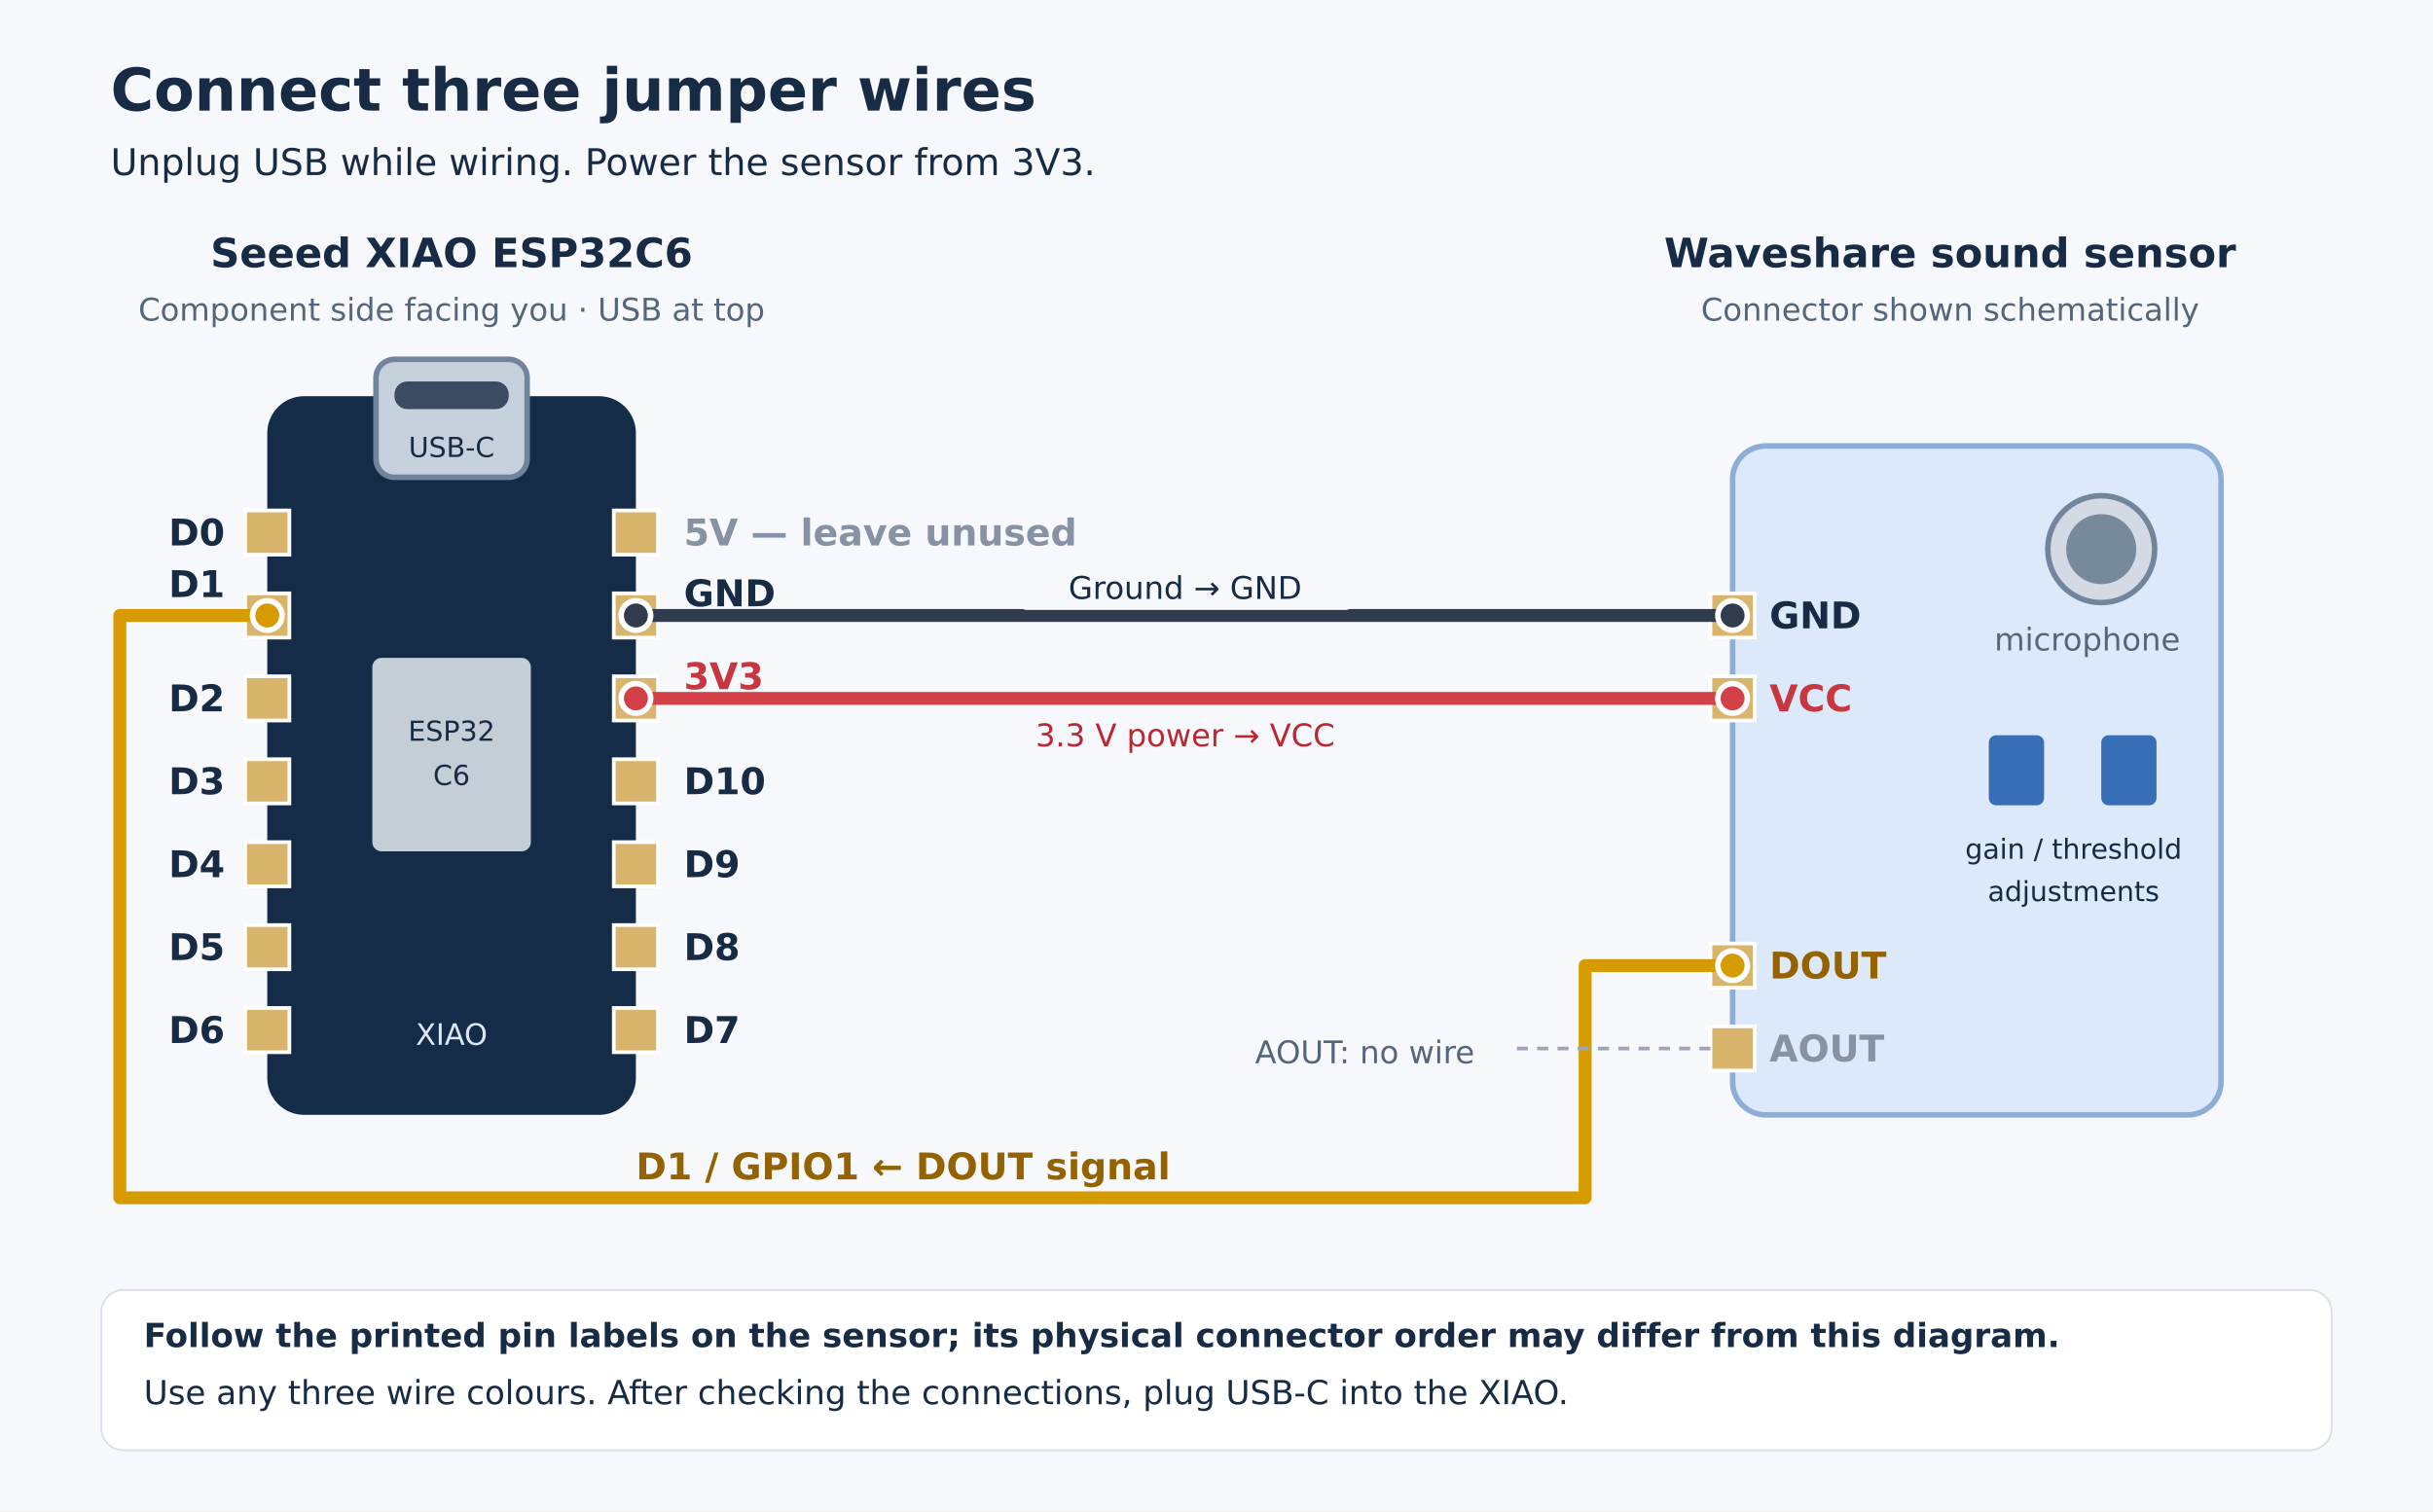
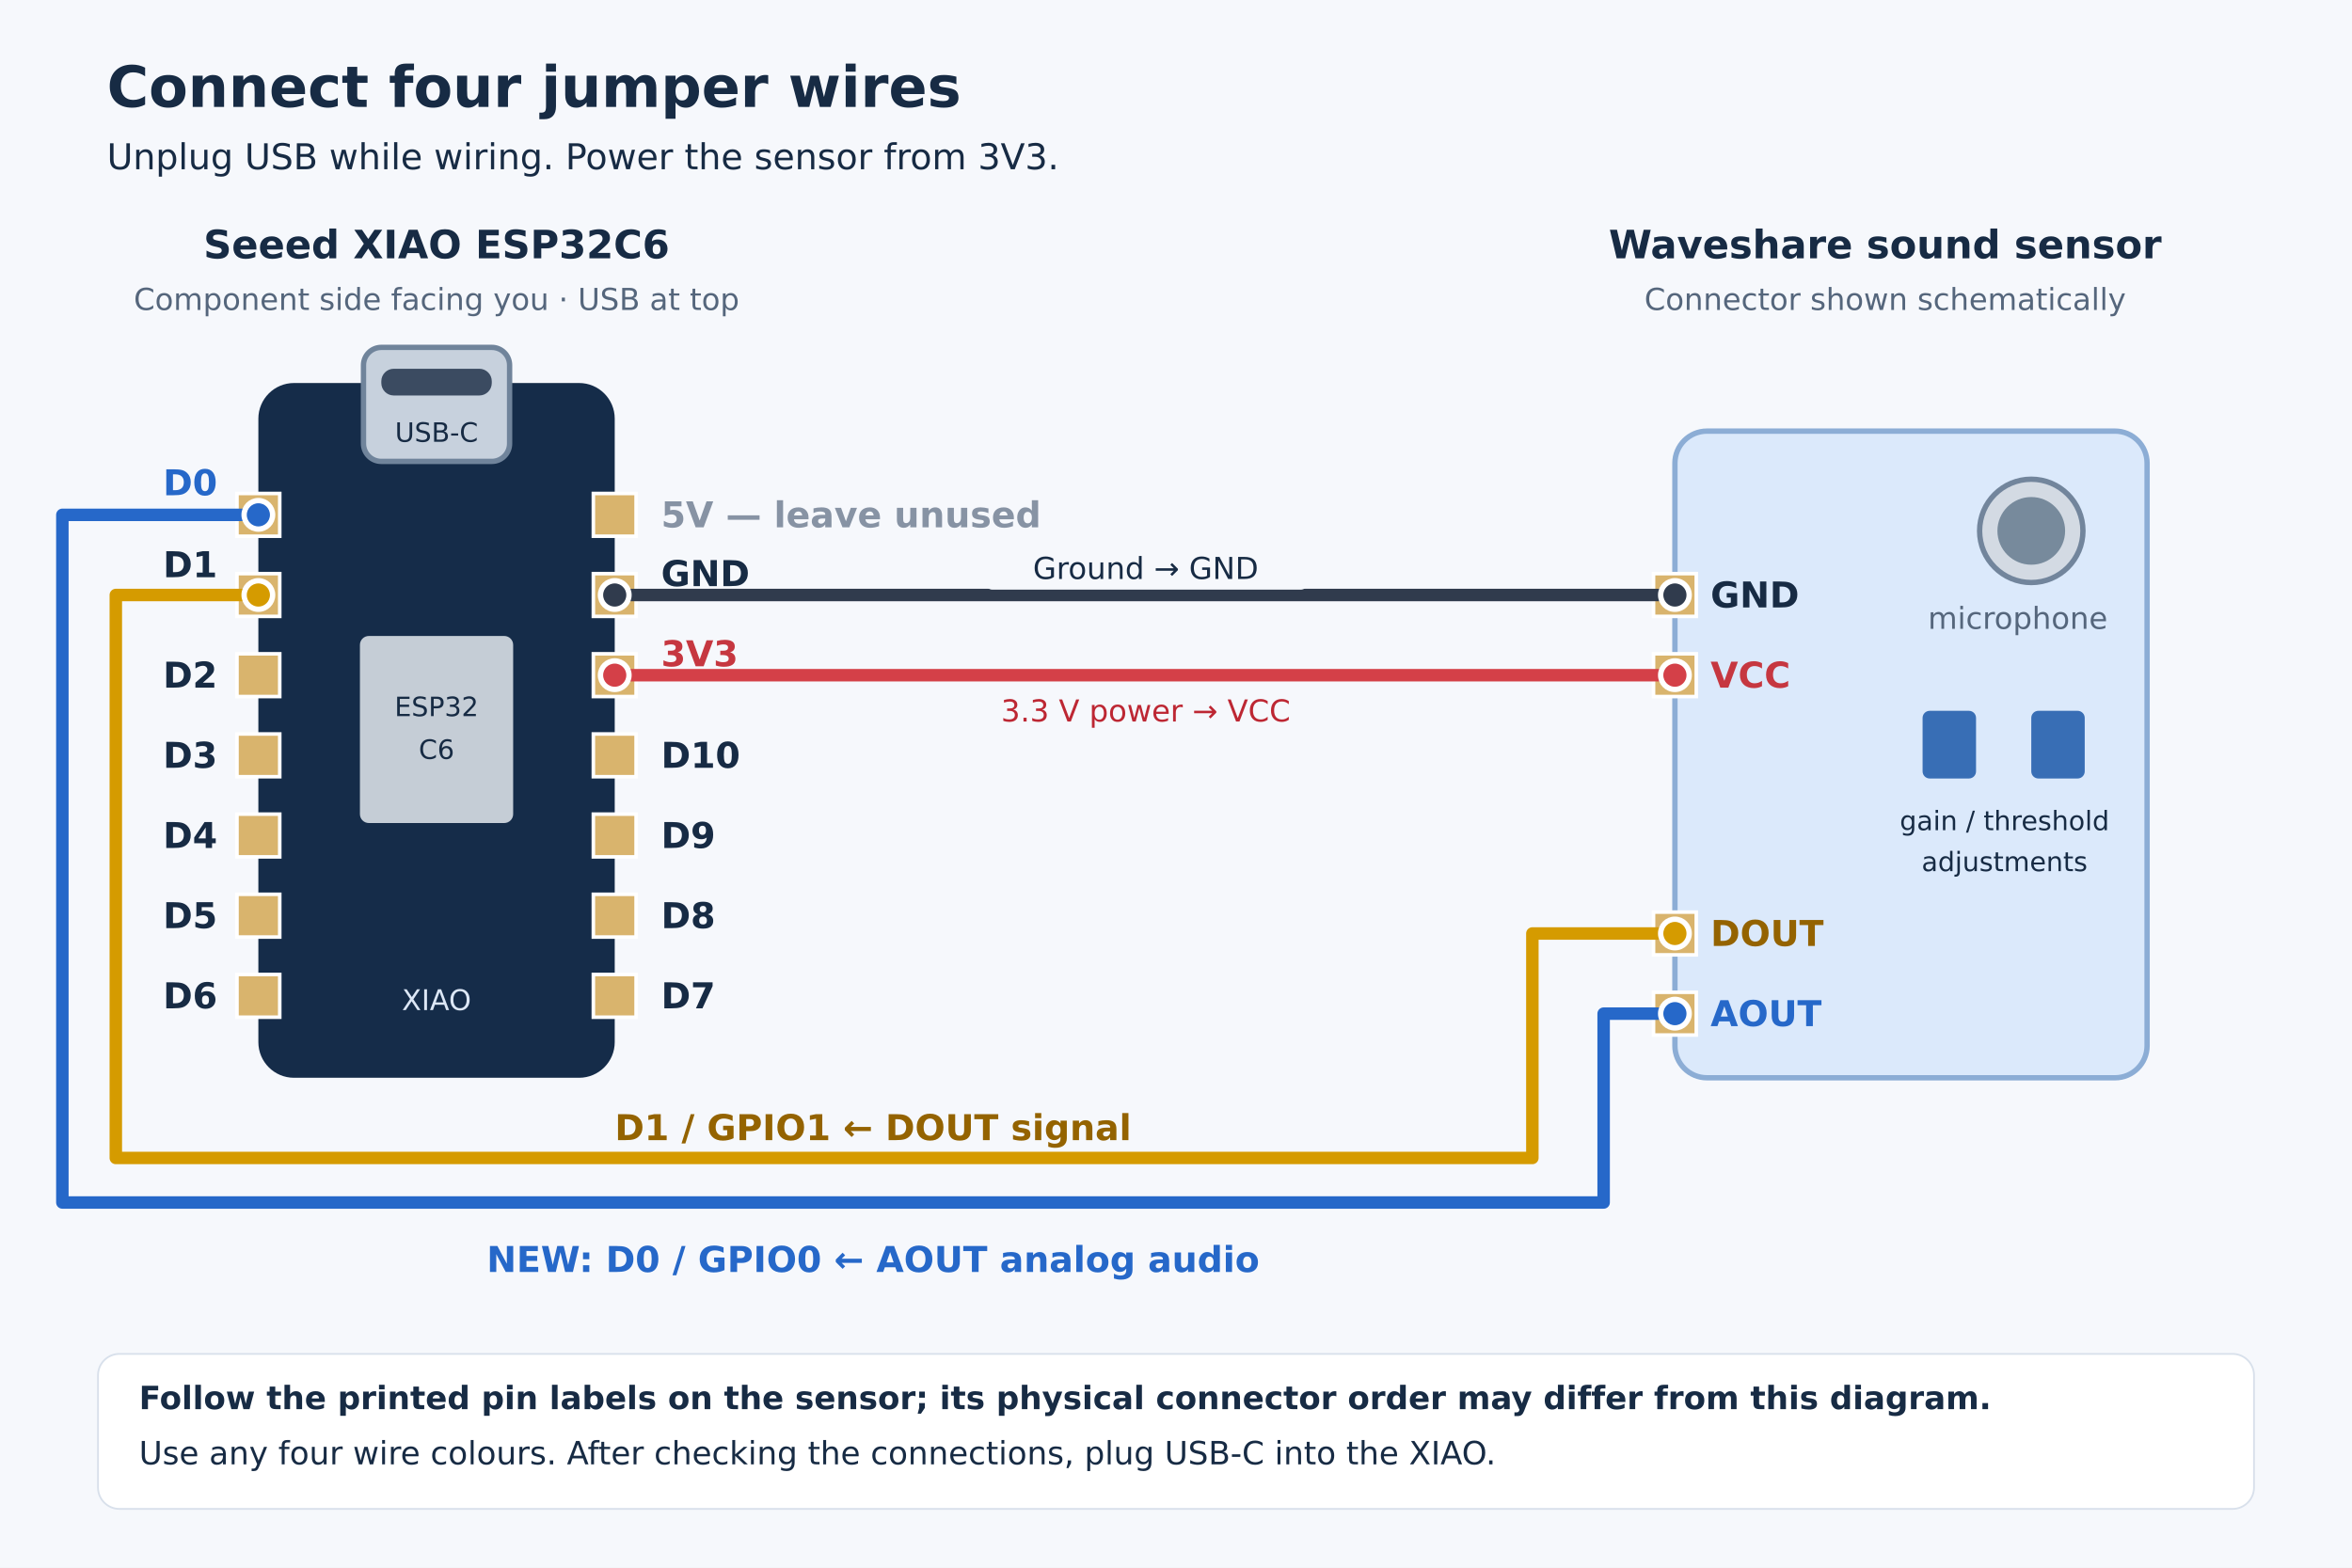
- <svg xmlns="http://www.w3.org/2000/svg" width="1320" height="820" viewBox="0 0 1320 820" role="img" aria-labelledby="title desc">
+ <svg xmlns="http://www.w3.org/2000/svg" width="1320" height="880" viewBox="0 0 1320 880" role="img" aria-labelledby="title desc">
  <defs>
    <style>
      text { font-family: 'DejaVu Sans', Arial, sans-serif; fill: #172b44; }
      .pin { font-size: 20px; font-weight: 600; }
      .small { font-size: 17px; fill: #55667c; }
      .wire { fill: none; stroke-width: 7; stroke-linecap: round; stroke-linejoin: round; }
      .dot { stroke: white; stroke-width: 3; }
    </style>
  </defs>
-   <rect width="1320" height="820" fill="#f6f8fc" />
-   <text x="60" y="60" font-size="32" font-weight="bold">Connect three jumper wires</text>
+   <rect width="1320" height="880" fill="#f6f8fc" />
+   <text x="60" y="60" font-size="32" font-weight="bold">Connect four jumper wires</text>
  <text x="60" y="95" font-size="20" fill="#af3025">Unplug USB while wiring. Power the sensor from 3V3.</text>
  <text x="245" y="145" text-anchor="middle" font-size="22" font-weight="bold">Seeed XIAO ESP32C6</text>
  <text x="245" y="174" text-anchor="middle" class="small">Component side facing you · USB at top</text>
  <rect x="145" y="215" width="200" height="390" rx="20" fill="#152c49" />
  <rect x="204" y="195" width="82" height="64" rx="10" fill="#c7d1dd" stroke="#70849b" stroke-width="3" />
  <rect x="214" y="207" width="62" height="15" rx="7" fill="#3b4b61" />
  <text x="245" y="248" text-anchor="middle" font-size="15">USB-C</text>
  <rect x="202" y="357" width="86" height="105" rx="5" fill="#c5cdd6" />
  <text x="245" y="402" text-anchor="middle" font-size="15">ESP32</text>
  <text x="245" y="426" text-anchor="middle" font-size="15">C6</text>
  <text x="245" y="567" text-anchor="middle" font-size="16" style="fill:#dce7f6">XIAO</text>
  <g fill="#d9b46d" stroke="#fff" stroke-width="2">
    <rect x="133" y="277" width="24" height="24" />
    <rect x="133" y="322" width="24" height="24" />
    <rect x="133" y="367" width="24" height="24" />
    <rect x="133" y="412" width="24" height="24" />
    <rect x="133" y="457" width="24" height="24" />
    <rect x="133" y="502" width="24" height="24" />
    <rect x="133" y="547" width="24" height="24" />
    <rect x="333" y="277" width="24" height="24" />
    <rect x="333" y="322" width="24" height="24" />
    <rect x="333" y="367" width="24" height="24" />
    <rect x="333" y="412" width="24" height="24" />
    <rect x="333" y="457" width="24" height="24" />
    <rect x="333" y="502" width="24" height="24" />
    <rect x="333" y="547" width="24" height="24" />
  </g>
  <g class="pin" text-anchor="end">
-     <text x="122" y="296">D0</text>
+     <text x="122" y="278" style="fill:#2668c9">D0</text>
    <text x="122" y="324">D1</text>
    <text x="122" y="386">D2</text>
    <text x="122" y="431">D3</text>
    <text x="122" y="476">D4</text>
    <text x="122" y="521">D5</text>
    <text x="122" y="566">D6</text>
  </g>
  <g class="pin">
    <text x="371" y="296" style="fill:#8793a4">5V — leave unused</text>
    <text x="371" y="329">GND</text>
    <text x="371" y="374" style="fill:#c63740">3V3</text>
    <text x="371" y="431">D10</text>
    <text x="371" y="476">D9</text>
    <text x="371" y="521">D8</text>
    <text x="371" y="566">D7</text>
  </g>
  <text x="1058" y="145" text-anchor="middle" font-size="22" font-weight="bold">Waveshare sound sensor</text>
  <text x="1058" y="174" text-anchor="middle" class="small">Connector shown schematically</text>
  <rect x="940" y="242" width="265" height="363" rx="18" fill="#dbe9fb" stroke="#8cadd5" stroke-width="3" />
  <circle cx="1140" cy="298" r="29" fill="#d3dae3" stroke="#72859c" stroke-width="3" />
  <circle cx="1140" cy="298" r="19" fill="#778a9c" />
  <text x="1082" y="353" class="small">microphone</text>
  <rect x="1079" y="399" width="30" height="38" rx="4" fill="#386eb5" />
  <rect x="1140" y="399" width="30" height="38" rx="4" fill="#386eb5" />
  <text x="1125" y="466" text-anchor="middle" font-size="15">gain / threshold</text>
  <text x="1125" y="489" text-anchor="middle" font-size="15">adjustments</text>
  <g class="pin">
    <text x="960" y="341">GND</text>
    <text x="960" y="386" style="fill:#c63740">VCC</text>
    <text x="960" y="531" style="fill:#946300">DOUT</text>
-     <text x="960" y="576" style="fill:#8793a4">AOUT</text>
+     <text x="960" y="576" style="fill:#2668c9">AOUT</text>
  </g>
  <g fill="#d9b46d" stroke="#fff" stroke-width="2">
    <rect x="928" y="322" width="24" height="24" />
    <rect x="928" y="367" width="24" height="24" />
    <rect x="928" y="512" width="24" height="24" />
    <rect x="928" y="557" width="24" height="24" />
  </g>
  <path class="wire" stroke="#303b4d" d="M345 334 H940" />
  <path class="wire" stroke="#d44048" d="M345 379 H940" />
  <path class="wire" stroke="#d59b00" d="M145 334 H65 V650 H860 V524 H940" />
+   <path class="wire" stroke="#2668c9" d="M145 289 H35 V675 H900 V569 H940" />
  <g class="dot">
+     <circle cx="145" cy="289" r="8" fill="#2668c9" />
+     <circle cx="940" cy="569" r="8" fill="#2668c9" />
    <circle cx="345" cy="334" r="8" fill="#303b4d" />
    <circle cx="940" cy="334" r="8" fill="#303b4d" />
    <circle cx="345" cy="379" r="8" fill="#d44048" />
    <circle cx="940" cy="379" r="8" fill="#d44048" />
    <circle cx="145" cy="334" r="8" fill="#d59b00" />
    <circle cx="940" cy="524" r="8" fill="#d59b00" />
  </g>
  <rect x="553" y="307" width="181" height="24" rx="4" fill="#f6f8fc" />
  <text x="643" y="325" text-anchor="middle" font-size="17">Ground → GND</text>
  <rect x="545" y="385" width="197" height="28" rx="4" fill="#f6f8fc" />
  <text x="643" y="405" text-anchor="middle" font-size="17" style="fill:#bd2733">3.3 V power → VCC</text>
  <text x="490" y="640" text-anchor="middle" font-size="20" font-weight="bold" style="fill:#946300">D1 / GPIO1 ← DOUT signal</text>
-   <path d="M928 569 H820" stroke="#9ca6b7" stroke-width="2" stroke-dasharray="6 5" />
-   <text x="800" y="577" text-anchor="end" class="small">AOUT: no wire</text>
-   <rect x="55" y="700" width="1210" height="87" rx="12" fill="white" stroke="#d8e0eb" />
-   <text x="78" y="731" font-size="18" font-weight="bold">Follow the printed pin labels on the sensor; its physical connector order may differ from this diagram.</text>
-   <text x="78" y="762" font-size="18">Use any three wire colours. After checking the connections, plug USB-C into the XIAO.</text>
+   <text x="490" y="714" text-anchor="middle" font-size="20" font-weight="bold" style="fill:#2668c9">NEW: D0 / GPIO0 ← AOUT analog audio</text>
+   <rect x="55" y="760" width="1210" height="87" rx="12" fill="white" stroke="#d8e0eb" />
+   <text x="78" y="791" font-size="18" font-weight="bold">Follow the printed pin labels on the sensor; its physical connector order may differ from this diagram.</text>
+   <text x="78" y="822" font-size="18">Use any four wire colours. After checking the connections, plug USB-C into the XIAO.</text>
</svg>
